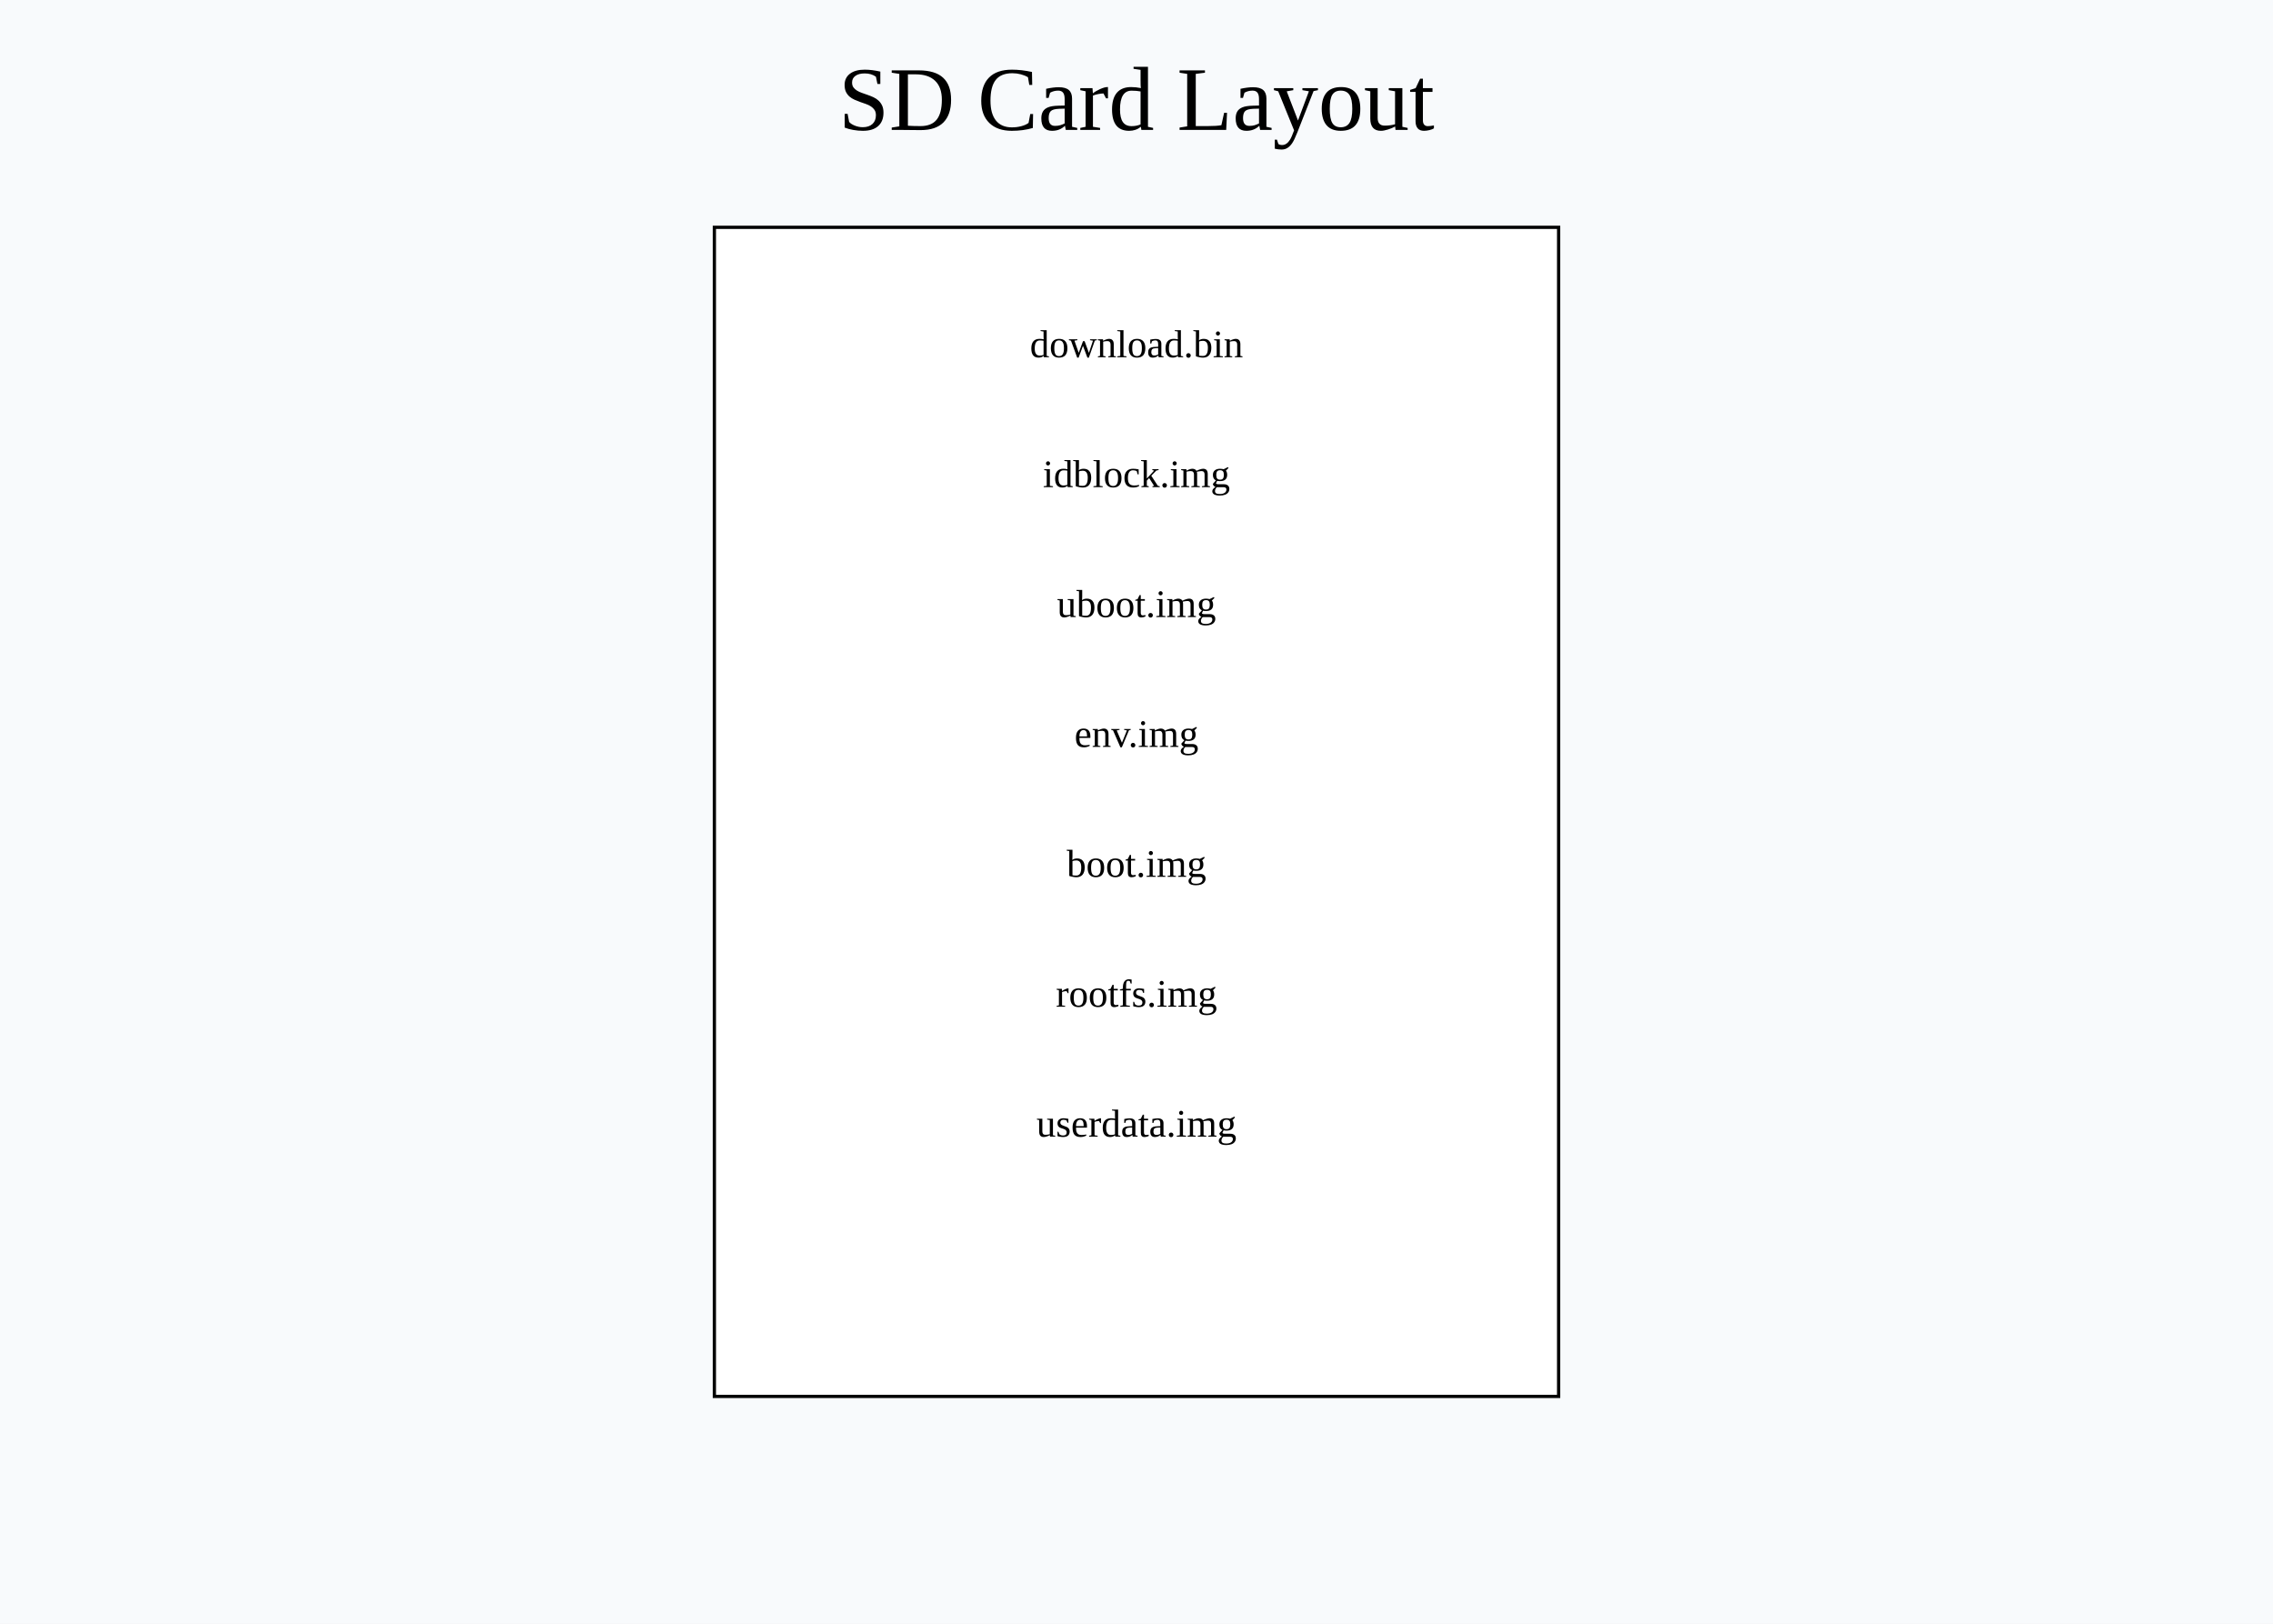
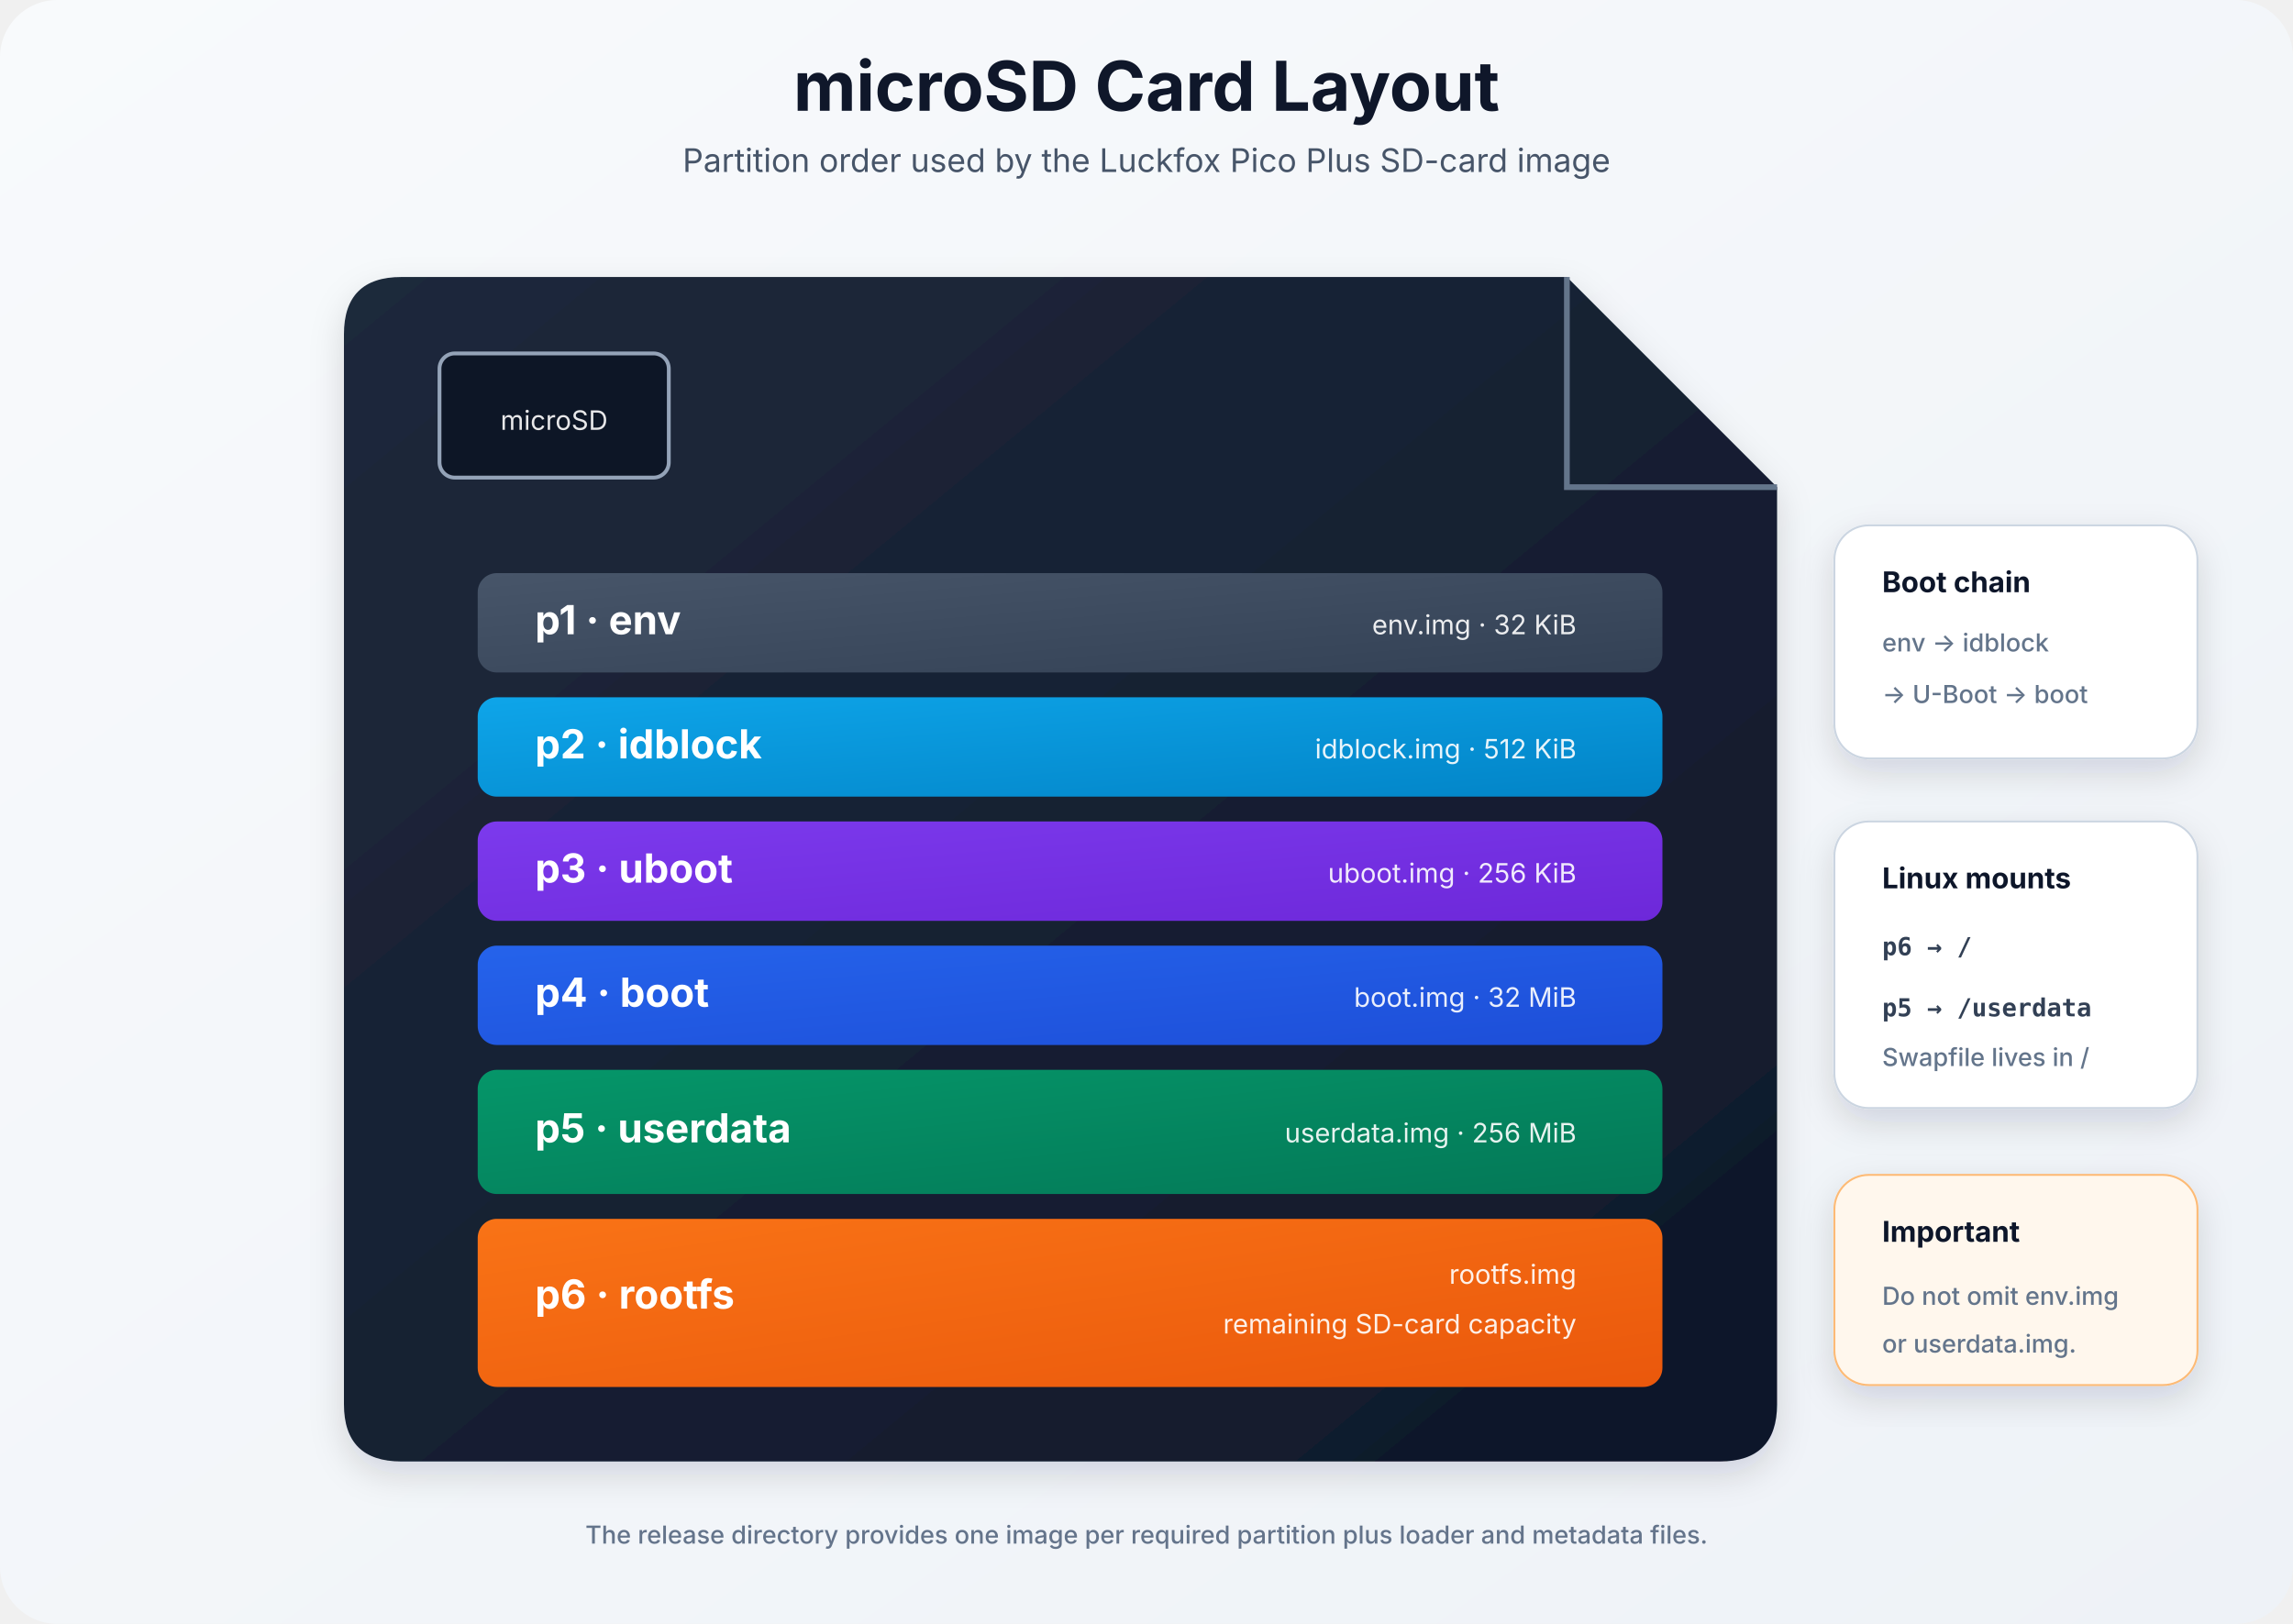
- <svg xmlns="http://www.w3.org/2000/svg" width="700" height="500">
-   <rect width="100%" height="100%" fill="#f8fafc" />
-   <text x="350" y="40" text-anchor="middle" font-size="28">SD Card Layout</text>
-   <rect x="220" y="70" width="260" height="360" fill="white" stroke="black" />
-   <text x="350" y="110" text-anchor="middle">download.bin</text>
-   <text x="350" y="150" text-anchor="middle">idblock.img</text>
-   <text x="350" y="190" text-anchor="middle">uboot.img</text>
-   <text x="350" y="230" text-anchor="middle">env.img</text>
-   <text x="350" y="270" text-anchor="middle">boot.img</text>
-   <text x="350" y="310" text-anchor="middle">rootfs.img</text>
-   <text x="350" y="350" text-anchor="middle">userdata.img</text>
+ <svg xmlns="http://www.w3.org/2000/svg" width="1200" height="850" viewBox="0 0 1200 850" role="img" aria-labelledby="title desc">
+   <defs>
+     <linearGradient id="bg" x1="0" y1="0" x2="1" y2="1">
+       <stop offset="0%" stop-color="#f8fafc" />
+       <stop offset="100%" stop-color="#eef2f7" />
+     </linearGradient>
+     <filter id="shadow" x="-20%" y="-20%" width="140%" height="140%">
+       <feDropShadow dx="0" dy="7" stdDeviation="9" flood-color="#0f172a" flood-opacity="0.14" />
+     </filter>
+     <marker id="arrow" markerWidth="12" markerHeight="12" refX="10" refY="6" orient="auto">
+       <path d="M0,0 L12,6 L0,12 Z" fill="#64748b" />
+     </marker>
+     <style>
+       .title { font: 700 36px Inter, Segoe UI, Arial, sans-serif; fill: #0f172a; }
+       .subtitle { font: 400 17px Inter, Segoe UI, Arial, sans-serif; fill: #475569; }
+       .box-title { font: 700 21px Inter, Segoe UI, Arial, sans-serif; fill: #ffffff; }
+       .box-sub { font: 400 14px Inter, Segoe UI, Arial, sans-serif; fill: rgba(255,255,255,.9); }
+       .label { font: 700 15px Inter, Segoe UI, Arial, sans-serif; fill: #0f172a; }
+       .note { font: 500 13px Inter, Segoe UI, Arial, sans-serif; fill: #64748b; }
+       .mono { font: 600 13px ui-monospace, SFMono-Regular, Consolas, monospace; fill: #334155; }
+       .connector { fill: none; stroke: #64748b; stroke-width: 4; stroke-linecap: round; stroke-linejoin: round; marker-end: url(#arrow); }
+       .connector-soft { fill: none; stroke: #94a3b8; stroke-width: 3; stroke-dasharray: 8 8; stroke-linecap: round; marker-end: url(#arrow); }
+     </style>
+   </defs>
+   <defs>
+     <linearGradient id="sdcard" x1="0" y1="0" x2="1" y2="1">
+       <stop offset="0%" stop-color="#1e293b" />
+       <stop offset="100%" stop-color="#0f172a" />
+     </linearGradient>
+     <linearGradient id="env" x1="0" y1="0" x2="1" y2="1">
+       <stop offset="0%" stop-color="#475569" />
+       <stop offset="100%" stop-color="#334155" />
+     </linearGradient>
+     <linearGradient id="idb" x1="0" y1="0" x2="1" y2="1">
+       <stop offset="0%" stop-color="#0ea5e9" />
+       <stop offset="100%" stop-color="#0284c7" />
+     </linearGradient>
+     <linearGradient id="uboot" x1="0" y1="0" x2="1" y2="1">
+       <stop offset="0%" stop-color="#7c3aed" />
+       <stop offset="100%" stop-color="#6d28d9" />
+     </linearGradient>
+     <linearGradient id="boot" x1="0" y1="0" x2="1" y2="1">
+       <stop offset="0%" stop-color="#2563eb" />
+       <stop offset="100%" stop-color="#1d4ed8" />
+     </linearGradient>
+     <linearGradient id="userdata" x1="0" y1="0" x2="1" y2="1">
+       <stop offset="0%" stop-color="#059669" />
+       <stop offset="100%" stop-color="#047857" />
+     </linearGradient>
+     <linearGradient id="rootfs" x1="0" y1="0" x2="1" y2="1">
+       <stop offset="0%" stop-color="#f97316" />
+       <stop offset="100%" stop-color="#ea580c" />
+     </linearGradient>
+   </defs>
+   <rect width="1200" height="850" rx="30" fill="url(#bg)" />
+   <text x="600" y="58" text-anchor="middle" class="title">microSD Card Layout</text>
+   <text x="600" y="90" text-anchor="middle" class="subtitle">Partition order used by the Luckfox Pico Plus SD-card image</text>
+   <g filter="url(#shadow)">
+     <path d="M210 145 H820 L930 255 V735 Q930 765 900 765 H210 Q180 765 180 735 V175 Q180 145 210 145 Z" fill="url(#sdcard)" />
+     <path d="M820 145 V255 H930" fill="none" stroke="#64748b" stroke-width="3" />
+     <rect x="230" y="185" width="120" height="65" rx="8" fill="#111827" stroke="#94a3b8" stroke-width="2" />
+     <text x="290" y="225" text-anchor="middle" class="box-sub">microSD</text>
+   </g>
+   <g>
+     <rect x="250" y="300" width="620" height="52" rx="10" fill="url(#env)" />
+     <text x="280" y="332" class="box-title">p1 · env</text>
+     <text x="825" y="332" text-anchor="end" class="box-sub">env.img · 32 KiB</text>
+     <rect x="250" y="365" width="620" height="52" rx="10" fill="url(#idb)" />
+     <text x="280" y="397" class="box-title">p2 · idblock</text>
+     <text x="825" y="397" text-anchor="end" class="box-sub">idblock.img · 512 KiB</text>
+     <rect x="250" y="430" width="620" height="52" rx="10" fill="url(#uboot)" />
+     <text x="280" y="462" class="box-title">p3 · uboot</text>
+     <text x="825" y="462" text-anchor="end" class="box-sub">uboot.img · 256 KiB</text>
+     <rect x="250" y="495" width="620" height="52" rx="10" fill="url(#boot)" />
+     <text x="280" y="527" class="box-title">p4 · boot</text>
+     <text x="825" y="527" text-anchor="end" class="box-sub">boot.img · 32 MiB</text>
+     <rect x="250" y="560" width="620" height="65" rx="10" fill="url(#userdata)" />
+     <text x="280" y="598" class="box-title">p5 · userdata</text>
+     <text x="825" y="598" text-anchor="end" class="box-sub">userdata.img · 256 MiB</text>
+     <rect x="250" y="638" width="620" height="88" rx="10" fill="url(#rootfs)" />
+     <text x="280" y="685" class="box-title">p6 · rootfs</text>
+     <text x="825" y="672" text-anchor="end" class="box-sub">rootfs.img</text>
+     <text x="825" y="698" text-anchor="end" class="box-sub">remaining SD-card capacity</text>
+   </g>
+   <g filter="url(#shadow)">
+     <rect x="960" y="275" width="190" height="122" rx="18" fill="#ffffff" stroke="#cbd5e1" />
+     <text x="985" y="310" class="label">Boot chain</text>
+     <text x="985" y="341" class="note">env → idblock</text>
+     <text x="985" y="368" class="note">→ U-Boot → boot</text>
+   </g>
+   <g filter="url(#shadow)">
+     <rect x="960" y="430" width="190" height="150" rx="18" fill="#ffffff" stroke="#cbd5e1" />
+     <text x="985" y="465" class="label">Linux mounts</text>
+     <text x="985" y="500" class="mono">p6 → /</text>
+     <text x="985" y="532" class="mono">p5 → /userdata</text>
+     <text x="985" y="558" class="note">Swapfile lives in /</text>
+   </g>
+   <g filter="url(#shadow)">
+     <rect x="960" y="615" width="190" height="110" rx="18" fill="#fff7ed" stroke="#fdba74" />
+     <text x="985" y="650" class="label">Important</text>
+     <text x="985" y="683" class="note">Do not omit env.img</text>
+     <text x="985" y="708" class="note">or userdata.img.</text>
+   </g>
+   <text x="600" y="808" text-anchor="middle" class="note">The release directory provides one image per required partition plus loader and metadata files.</text>
</svg>
